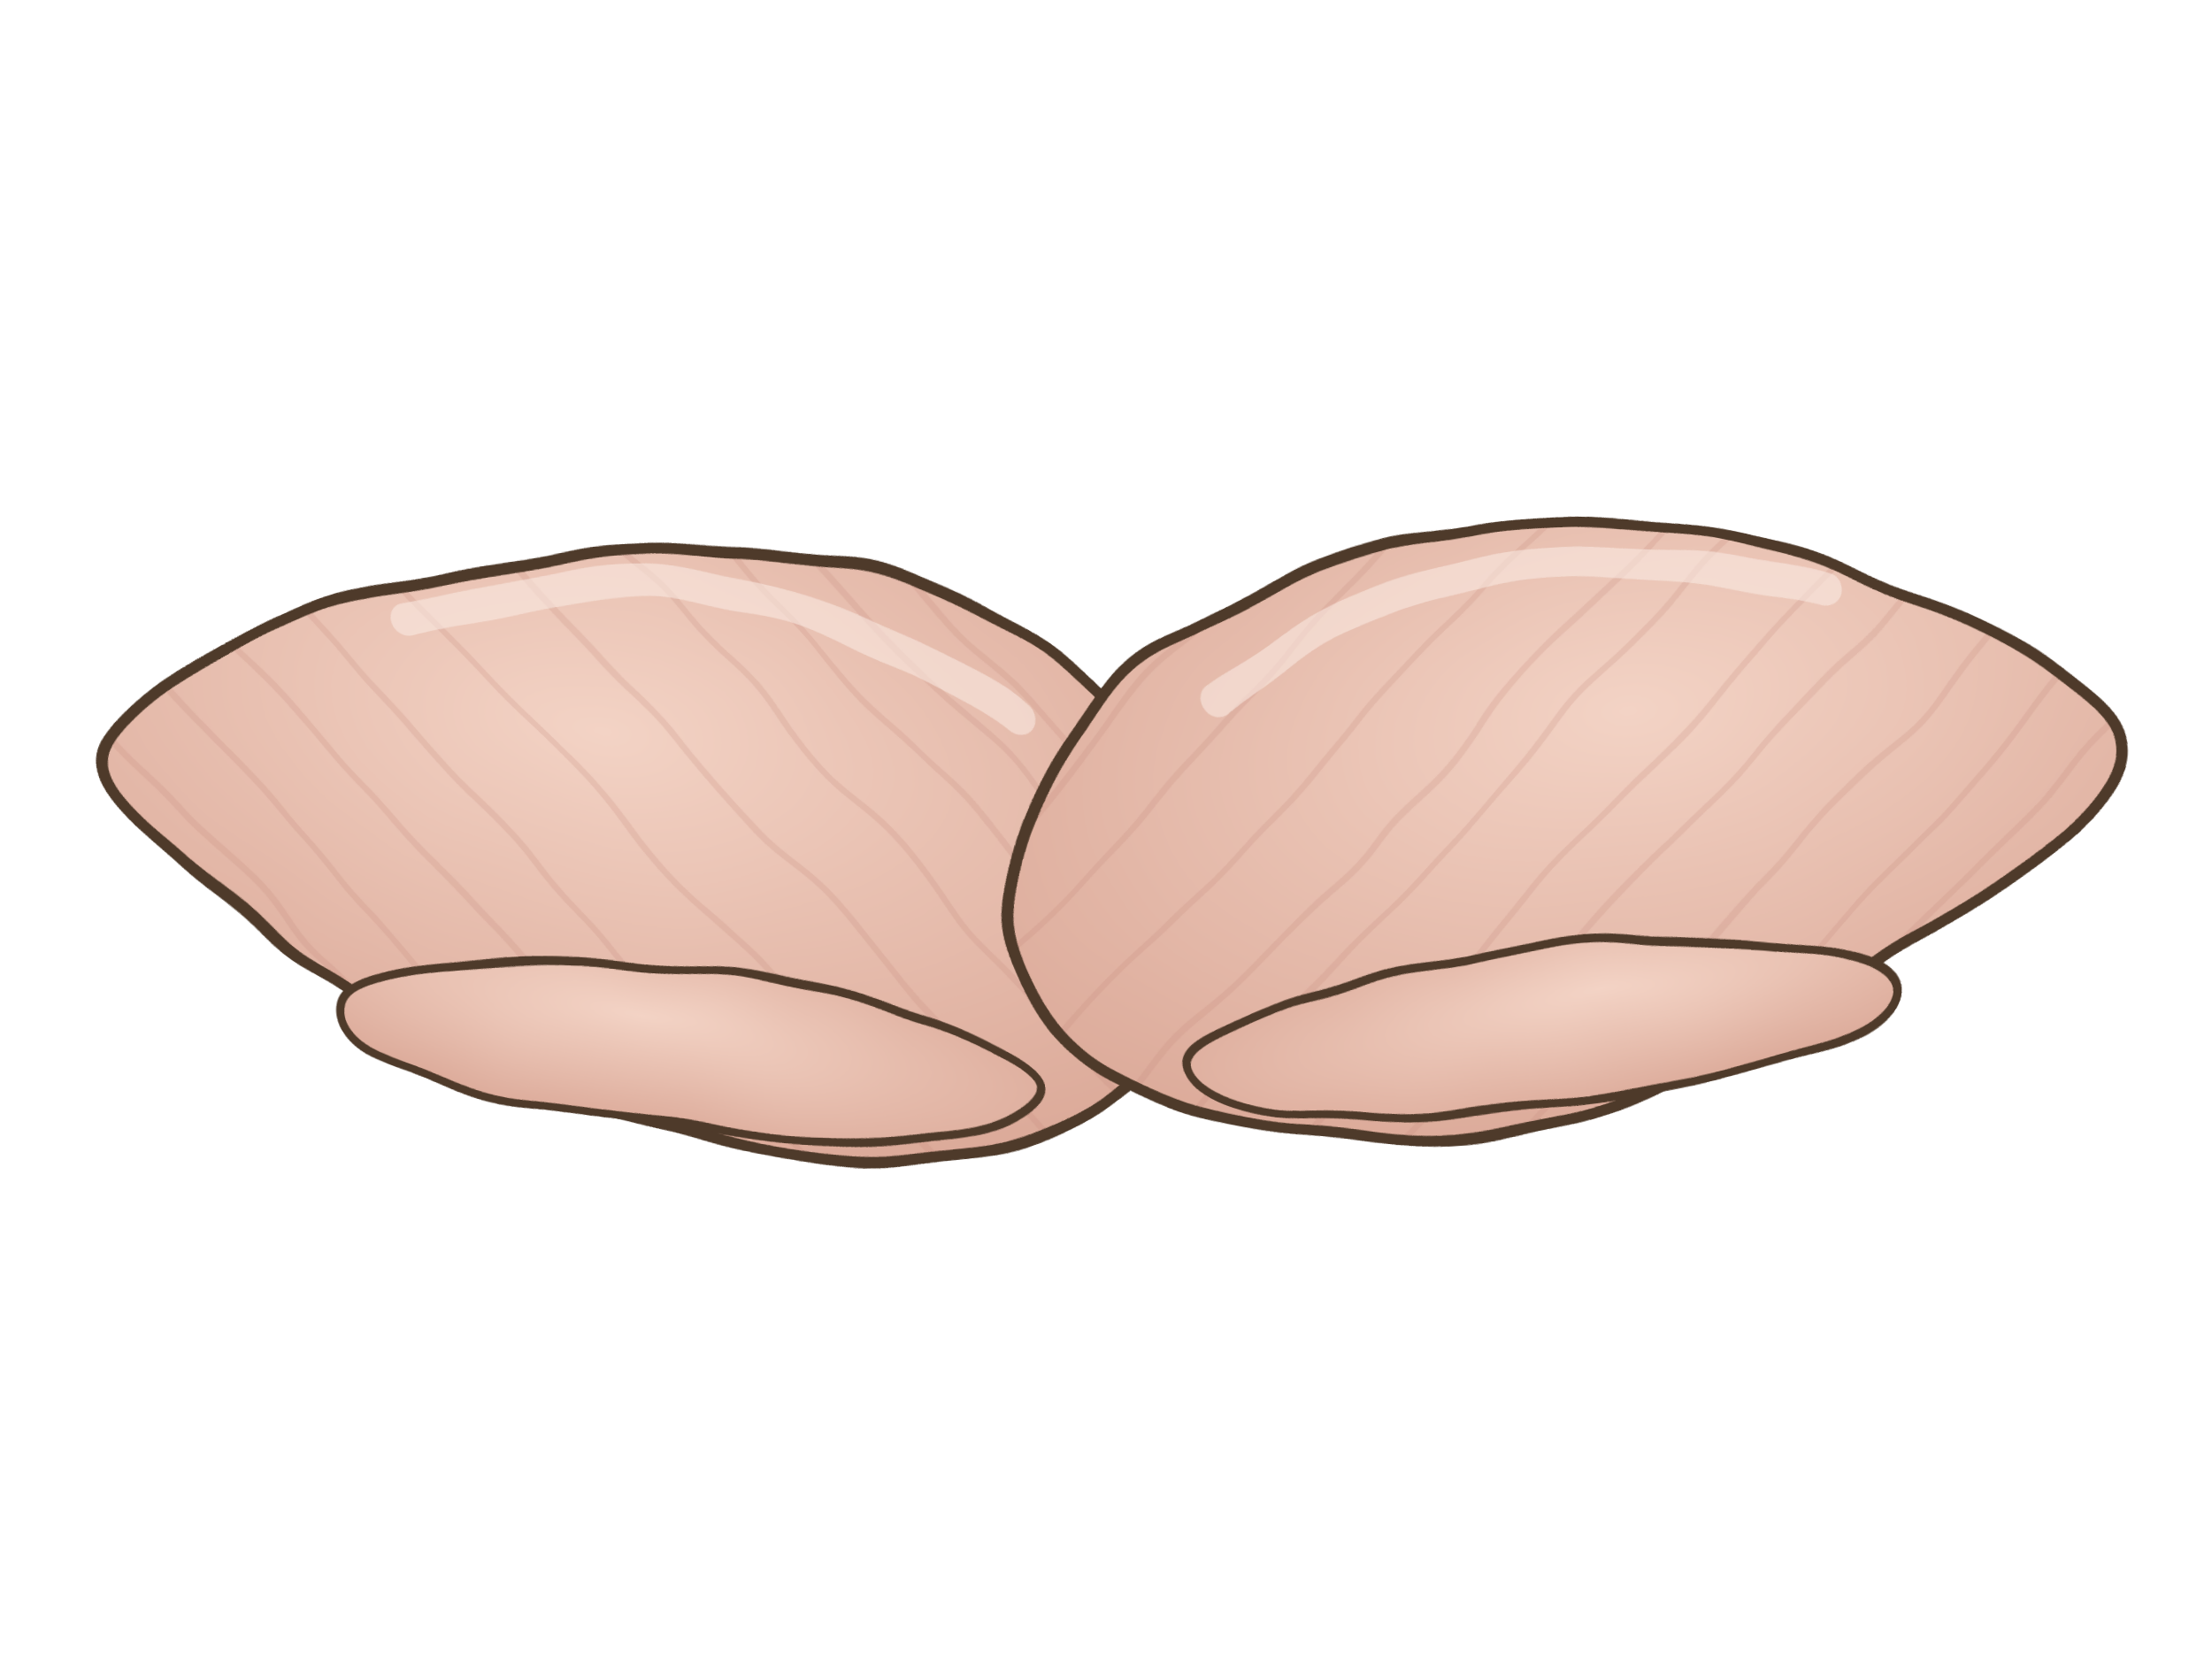
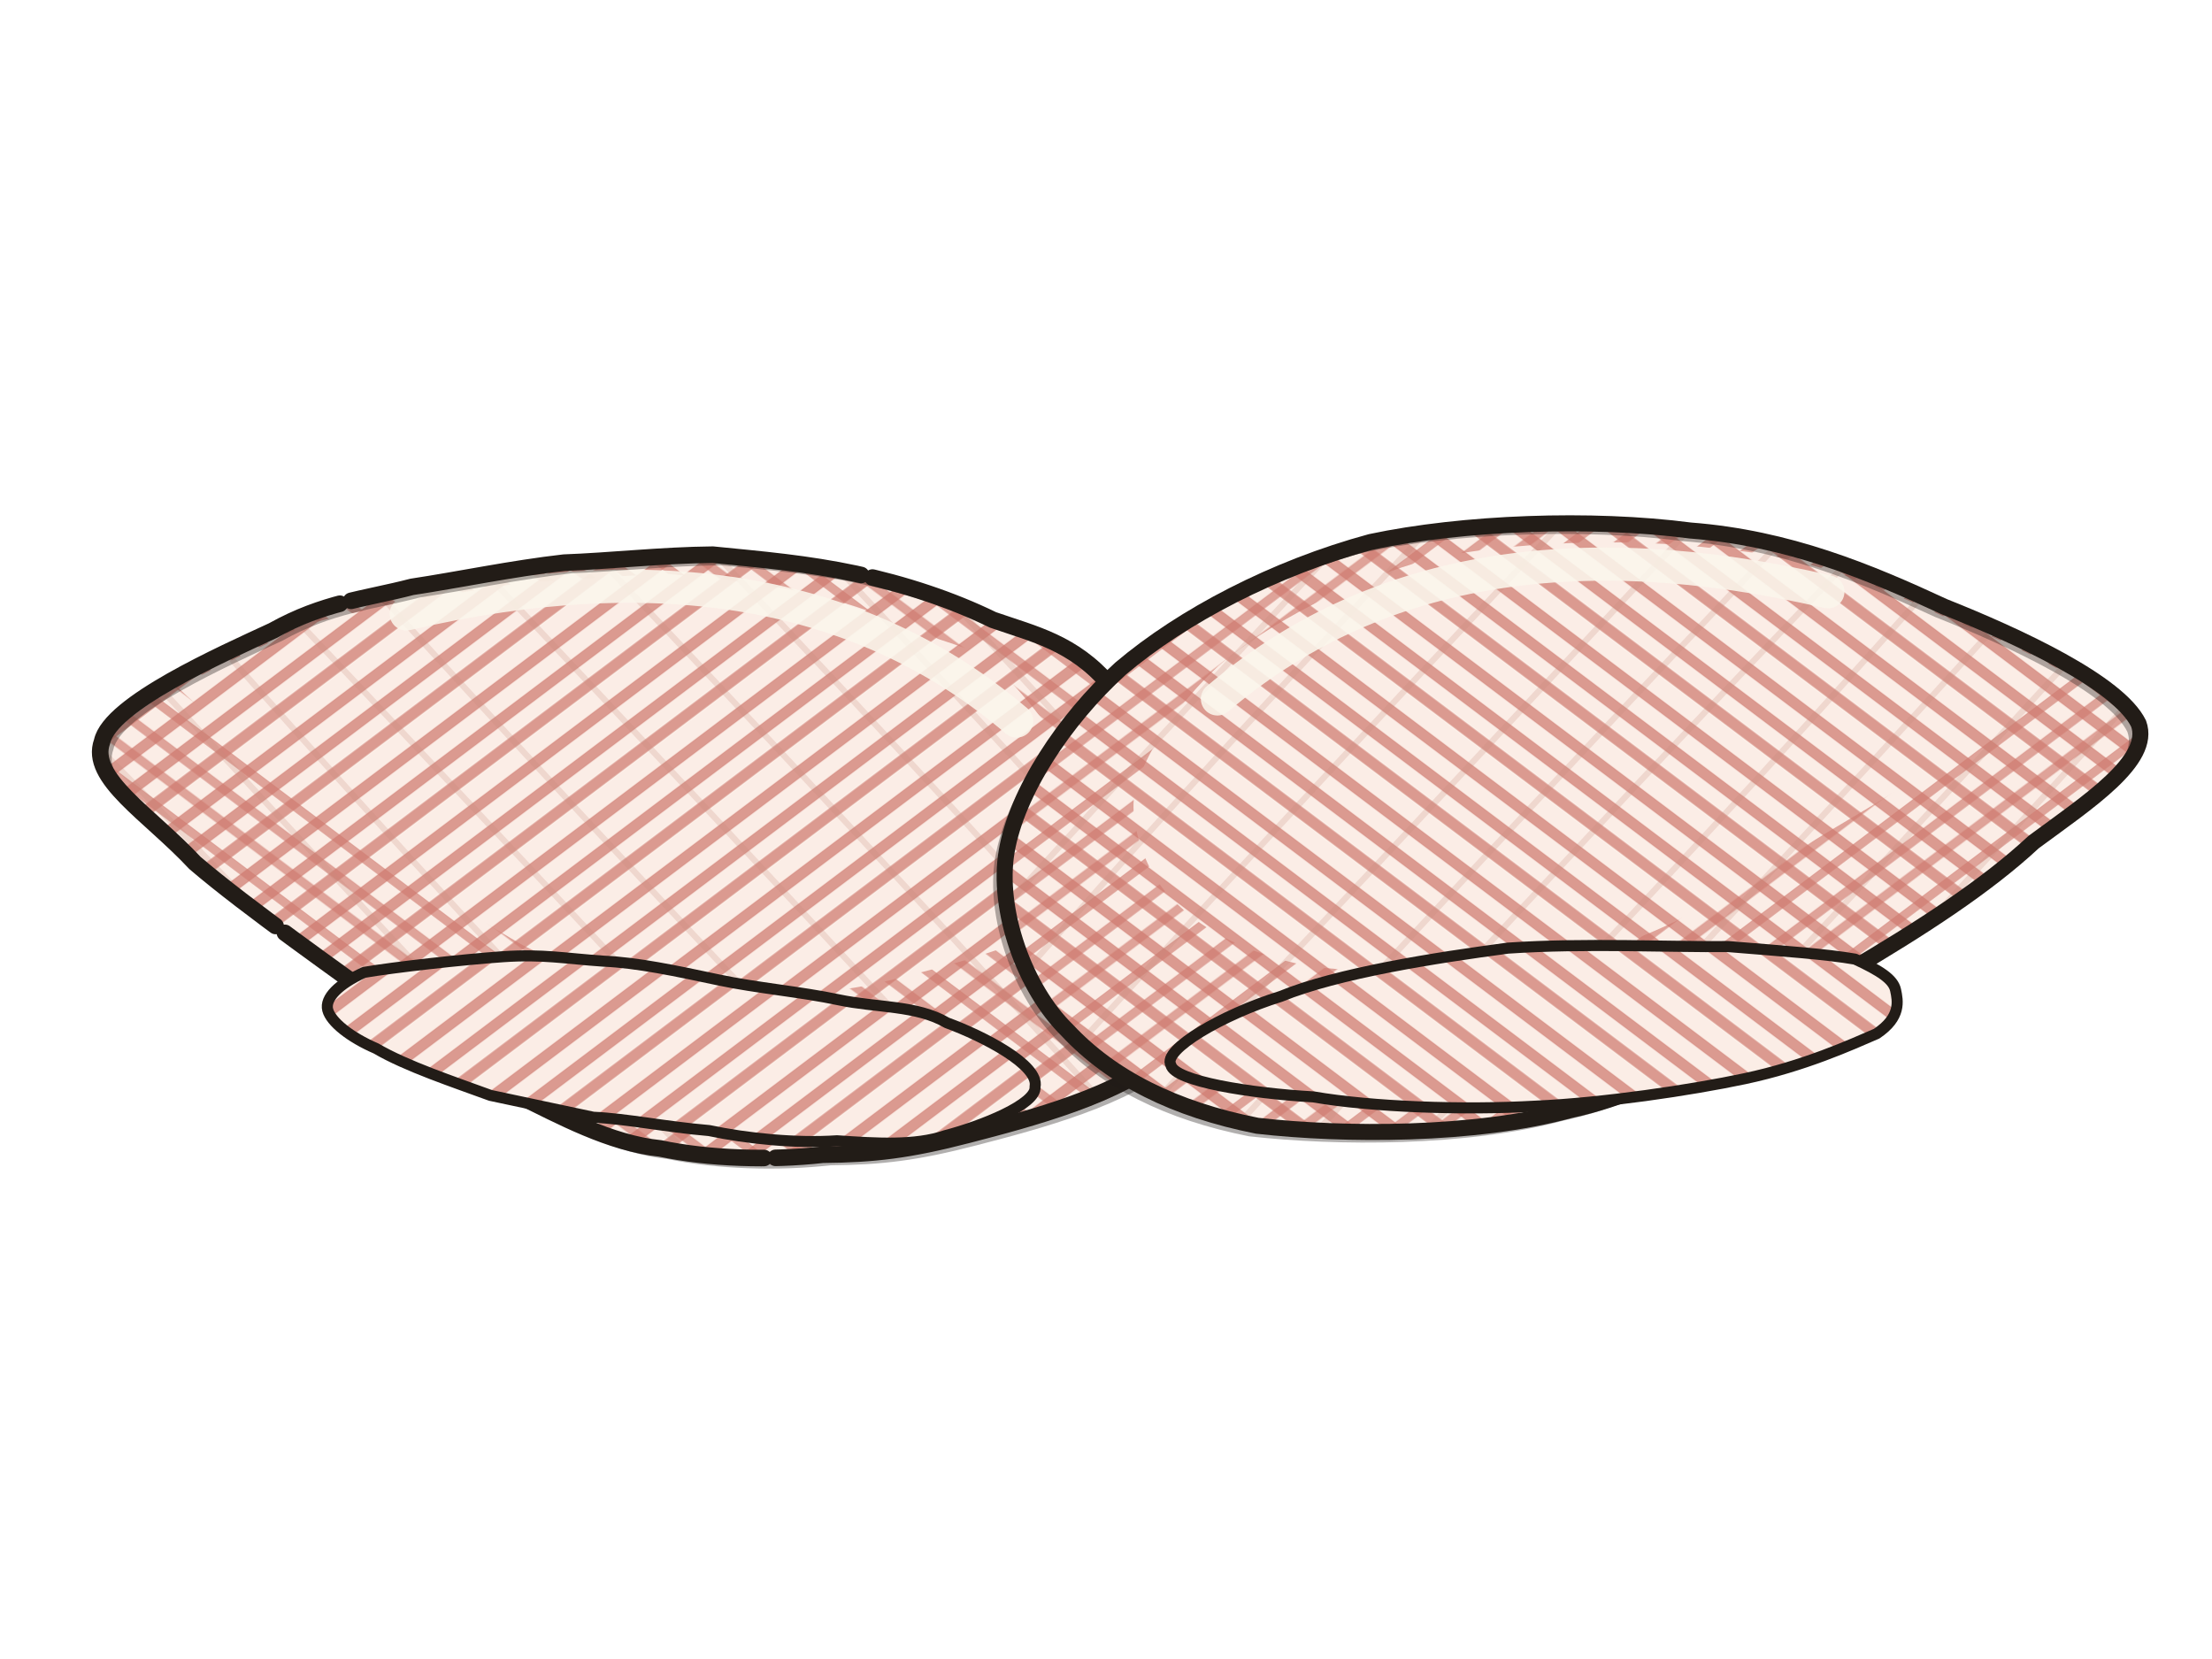
<svg xmlns="http://www.w3.org/2000/svg" viewBox="0 0 400 300">
  <defs>
-     <filter id="chicken-breasts-w" x="-5%" y="-5%" width="110%" height="110%" color-interpolation-filters="sRGB">
-       <feTurbulence type="fractalNoise" baseFrequency=".03" numOctaves="2" seed="790" result="t" />
-       <feDisplacementMap in="SourceGraphic" in2="t" scale="4.5" xChannelSelector="R" yChannelSelector="G" />
-     </filter>
-     <path id="chicken-breasts-1" d="M-103.6 5.2c.8-7.9 12.6-20.7 24.5-29.1c11.9-8.3 29.5-15.8 46.9-21.1c17.4-5.3 40.9-11.2 57.6-10.8c16.7.4 30.4 6.2 42.6 13.2c12.3 7.1 26.2 19 30.9 29.2c4.6 10.2 2.8 22.3-3 31.9c-5.8 9.5-17.4 19.8-31.9 25.4c-14.4 5.5-36.5 8.2-54.7 7.8c-18.1-.4-38.7-5.4-54.2-10.2c-15.4-4.7-28.9-12.1-38.7-18.2c-9.8-6-20.7-10.3-20-18.1Z" />
-     <radialGradient id="chicken-breasts-CM" cx=".42" cy=".36" r=".74">
-       <stop stop-color="#F3D3C5" />
-       <stop offset="1" stop-color="#DAA796" />
-     </radialGradient>
+     <path id="chicken-breasts-1" d="M22-54c9 0 18 1 26 3c8 1 15 1 23 7c9 6 24 19 28 30c4 10 2 24-4 33c-6 9-22 17-32 22c-10 5-16 7-25 9c-9 3-20 5-29 5c-9 1-19-2-27-4c-9-3-15-5-25-10c-11-5-30-13-41-19c-10-7-22-11-21-18c0-7 18-20 26-26c8-7 15-9 23-13c8-3 17-7 26-10c8-2 17-5 26-7c9-1 17-2 26-2Z" pathLength="100" />
+     <pattern id="chicken-breasts-CMh" width="15" height="15" patternUnits="userSpaceOnUse" patternTransform="rotate(115)">
+       <g stroke="#CF7A70" stroke-opacity="0.648">
+         <path d="M2.7 0V15M7.5 0V15M12.4 0V15" stroke-width="1.6" />
+       </g>
+     </pattern>
+     <pattern id="chicken-breasts-CM" width="15" height="15" patternUnits="userSpaceOnUse" patternTransform="rotate(41)">
+       <rect width="15" height="15" fill="#FBEDE6" />
+       <g stroke="#CF7A70" stroke-opacity="0.72">
+         <path d="M2.1 0V15M7.1 0V15M11.7 0V15" stroke-width="2" />
+       </g>
+     </pattern>
    <clipPath id="chicken-breasts-2">
      <use href="#chicken-breasts-1" />
    </clipPath>
-     <path id="chicken-breasts-3" d="M-102.3 6.3c1.1-7.4 11.6-17.8 23.6-26.8c12-9 31.6-21.6 48.6-27.4c17-5.7 37.1-7.8 53.5-6.9c16.5.9 32.8 5.3 45.3 12.1c12.6 6.8 25.4 18.4 29.9 28.8c4.4 10.5 2.8 24.3-3 33.8c-5.7 9.6-17 17.9-31.4 23.5c-14.4 5.6-36.7 11-55 10.4c-18.3-.7-39.1-9.2-54.8-14.2c-15.7-5-30-10.4-39.4-16c-9.5-5.5-18.3-10-17.3-17.3Z" />
-     <clipPath id="chicken-breasts-4">
-       <use href="#chicken-breasts-3" />
+     <path id="chicken-breasts-3" d="M73 30c1 3-8 9-14 12c-5 3-12 4-19 5c-7 2-16 3-23 3c-8 1-15 1-21 2c-7 0-12 0-19 0c-7-1-16-2-22-4c-5-1-9-3-10-5c-1-2 1-5 5-8c5-2 17-6 24-8c7-2 11-2 18-3c6-1 13-1 21-1c7 0 15-1 22-1c7 0 14-2 20 0c7 1 18 4 18 8Z" />
+     <path id="chicken-breasts-4" d="M-76-23c12-9 25-18 42-23c17-6 40-10 57-10c18 1 36 6 49 13c12 7 23 18 27 28c4 10 2 25-4 34c-6 10-16 18-30 24c-15 5-38 10-56 9c-19 0-39-9-54-14c-15-5-28-10-38-16c-11-5-24-10-23-17c2-8 18-20 30-28Z" />
+     <clipPath id="chicken-breasts-5">
+       <use href="#chicken-breasts-4" />
    </clipPath>
+     <path id="chicken-breasts-6" d="M78 29c0 3-13 8-24 11c-10 4-26 8-39 10c-12 2-28 3-38 3c-11 0-20-2-25-3c-5-2-5-5-5-7c0-2 2-4 6-7c5-2 12-4 22-7c10-2 25-6 39-8c13-1 31-2 42 0c11 1 23 5 22 8Z" />
  </defs>
-   <g filter="url(#chicken-breasts-w)" fill="none" stroke="#4E3A2A" stroke-width="2" stroke-linejoin="round" stroke-linecap="round">
+   <g fill="none" stroke="#221C17" stroke-width="2.6" stroke-linejoin="round" stroke-linecap="round">
    <g transform="translate(122 152) rotate(12) scale(1 1)">
-       <use href="#chicken-breasts-1" fill="url(#chicken-breasts-CM)" stroke="none" />
+       <use href="#chicken-breasts-1" fill="url(#chicken-breasts-CM)" stroke="none" transform="translate(1.1 1)" />
      <g clip-path="url(#chicken-breasts-2)">
-         <path d="M-60.9-122.3q96.5 71.4 196.6 137.7M-68.7-111.1q101.1 64.8 196.6 137.7M-75-102.1q101.2 64.8 196.6 137.7M-83.1-90.6q100.8 65.2 196.6 137.7M-91.5-78.6q99.5 67.1 196.6 137.7M-100.9-65.1q99 67.8 196.6 137.7M-109.6-52.6q96.7 71.2 196.6 137.7M-118.5-39.9q99.1 67.7 196.6 137.7M-125.2-30.4q95.5 72.8 196.6 137.7M-133.3-18.8q97.7 69.6 196.6 137.7" stroke="#C4877A" stroke-width="1.1" opacity="0.22" />
-         <path d="M-56-30q64-30 112-4" stroke="#FBEDE6" stroke-width="6" opacity="0.55" />
+         <use href="#chicken-breasts-1" stroke="url(#chicken-breasts-CMh)" stroke-width="32.7" transform="translate(-9.6-11.1)" />
+         <path d="M-61.8-121q101.1 64.8 196.6 137.7M-68.1-112q101.2 64.8 196.6 137.7M-76.1-100.5q100.8 65.2 196.6 137.7M-84.6-88.4q99.5 67.1 196.6 137.7M-94-75q99 67.8 196.6 137.7M-102.7-62.5q96.7 71.2 196.6 137.7M-111.6-49.8q99.1 67.7 196.6 137.7M-118.3-40.3q95.5 72.8 196.6 137.7M-126.4-28.7q97.7 69.6 196.6 137.7M-136.2-14.8q101.1 64.8 196.6 137.7" stroke="#C4877A" stroke-width="1.1" opacity="0.22" />
+         <path d="M-56-30q64-30 112-4" stroke="#FBF6EC" stroke-width="6" opacity="0.88" />
      </g>
-       <use href="#chicken-breasts-1" />
-       <path d="M73.8 29.6c1.2 3.2-4.6 8.5-14.1 11.9c-9.5 3.4-29.1 7-42.8 8.7c-13.7 1.6-28.6 1.6-39.1 1.4c-10.5-.2-18.8-1.4-23.9-2.8c-5.1-1.5-6.5-3.7-6.8-5.9c-.3-2.1.6-4.5 5.1-7.1c4.5-2.6 11.6-5.9 21.9-8.4c10.3-2.4 26.9-5.3 39.9-6.2c13.1-.8 28.5-.3 38.4 1.1c10 1.4 20.2 4.1 21.4 7.3Z" fill="url(#chicken-breasts-CM)" stroke-width="1.5" />
+       <use href="#chicken-breasts-1" stroke-width="1.4" stroke-opacity=".35" transform="translate(1.6.9)" />
+       <use href="#chicken-breasts-1" stroke-width="3" stroke-dasharray="97.9 2.1" stroke-dashoffset="96.9" />
+       <use href="#chicken-breasts-3" fill="url(#chicken-breasts-CM)" stroke="none" />
+       <use href="#chicken-breasts-3" stroke-width="2" />
    </g>
    <g transform="translate(282 148) rotate(-12) scale(-1 1)">
-       <use href="#chicken-breasts-3" fill="url(#chicken-breasts-CM)" stroke="none" />
-       <g clip-path="url(#chicken-breasts-4)">
-         <path d="M-58.6-125.5q101.1 64.9 196.6 137.7M-66.4-114.4q99.3 67.4 196.6 137.7M-75.6-101.3q96.3 71.7 196.6 137.7M-85-87.8q96.5 71.4 196.6 137.7M-91.9-78q99.1 67.7 196.6 137.7M-101.4-64.5q97.7 69.7 196.6 137.7M-109.6-52.6q100.2 66 196.6 137.7M-118.8-39.6q100.1 66.3 196.6 137.7M-126.1-29.1q96.5 71.3 196.6 137.7M-133.3-18.9q97.8 69.5 196.6 137.7" stroke="#C4877A" stroke-width="1.1" opacity="0.22" />
-         <path d="M-56-30q64-30 112-4" stroke="#FBEDE6" stroke-width="6" opacity="0.55" />
+       <use href="#chicken-breasts-4" fill="url(#chicken-breasts-CM)" stroke="none" transform="translate(0 1)" />
+       <g clip-path="url(#chicken-breasts-5)">
+         <use href="#chicken-breasts-4" stroke="url(#chicken-breasts-CMh)" stroke-width="32.4" transform="translate(-9.6-11)" />
+         <path d="M-62.8-119.5q99.6 67 196.6 137.7M-69.3-110.3q101.1 64.8 196.6 137.7M-78-97.8q99.3 67.4 196.6 137.7M-87.5-84.2q97.9 69.4 196.6 137.7M-95.8-72.4q99.2 67.5 196.6 137.7M-102.5-62.8q99.8 66.7 196.6 137.7M-109.3-53.2q95.7 72.6 196.6 137.7M-117.3-41.7q96.6 71.2 196.6 137.7M-125.6-29.9q97.5 70 196.6 137.7M-132.9-19.4q96.7 71.1 196.6 137.7" stroke="#C4877A" stroke-width="1.1" opacity="0.22" />
+         <path d="M-56-30q64-30 112-4" stroke="#FBF6EC" stroke-width="6" opacity="0.88" />
      </g>
-       <use href="#chicken-breasts-3" />
-       <path d="M74 29.6c1.3 3.2-3 8.6-12.6 12c-9.7 3.3-31.2 6.5-45.2 8.2c-13.9 1.7-28.2 2.1-38.6 1.9c-10.3-.2-18.2-1.5-23.6-3c-5.3-1.4-8.1-3.5-8.3-5.6c-.3-2.2 2.1-4.7 6.9-7.3c4.8-2.6 11.7-5.8 21.8-8.2c10.2-2.3 26-5.1 39.1-6c13.2-.9 29.5-.8 39.6.5c10.1 1.4 19.5 4.3 20.9 7.5Z" fill="url(#chicken-breasts-CM)" stroke-width="1.5" />
+       <use href="#chicken-breasts-4" stroke-width="1.4" stroke-opacity=".35" transform="translate(1.6.9)" />
+       <use href="#chicken-breasts-4" stroke-width="2.9" />
+       <use href="#chicken-breasts-6" fill="url(#chicken-breasts-CM)" stroke="none" />
+       <use href="#chicken-breasts-6" stroke-width="2" />
    </g>
  </g>
</svg>
